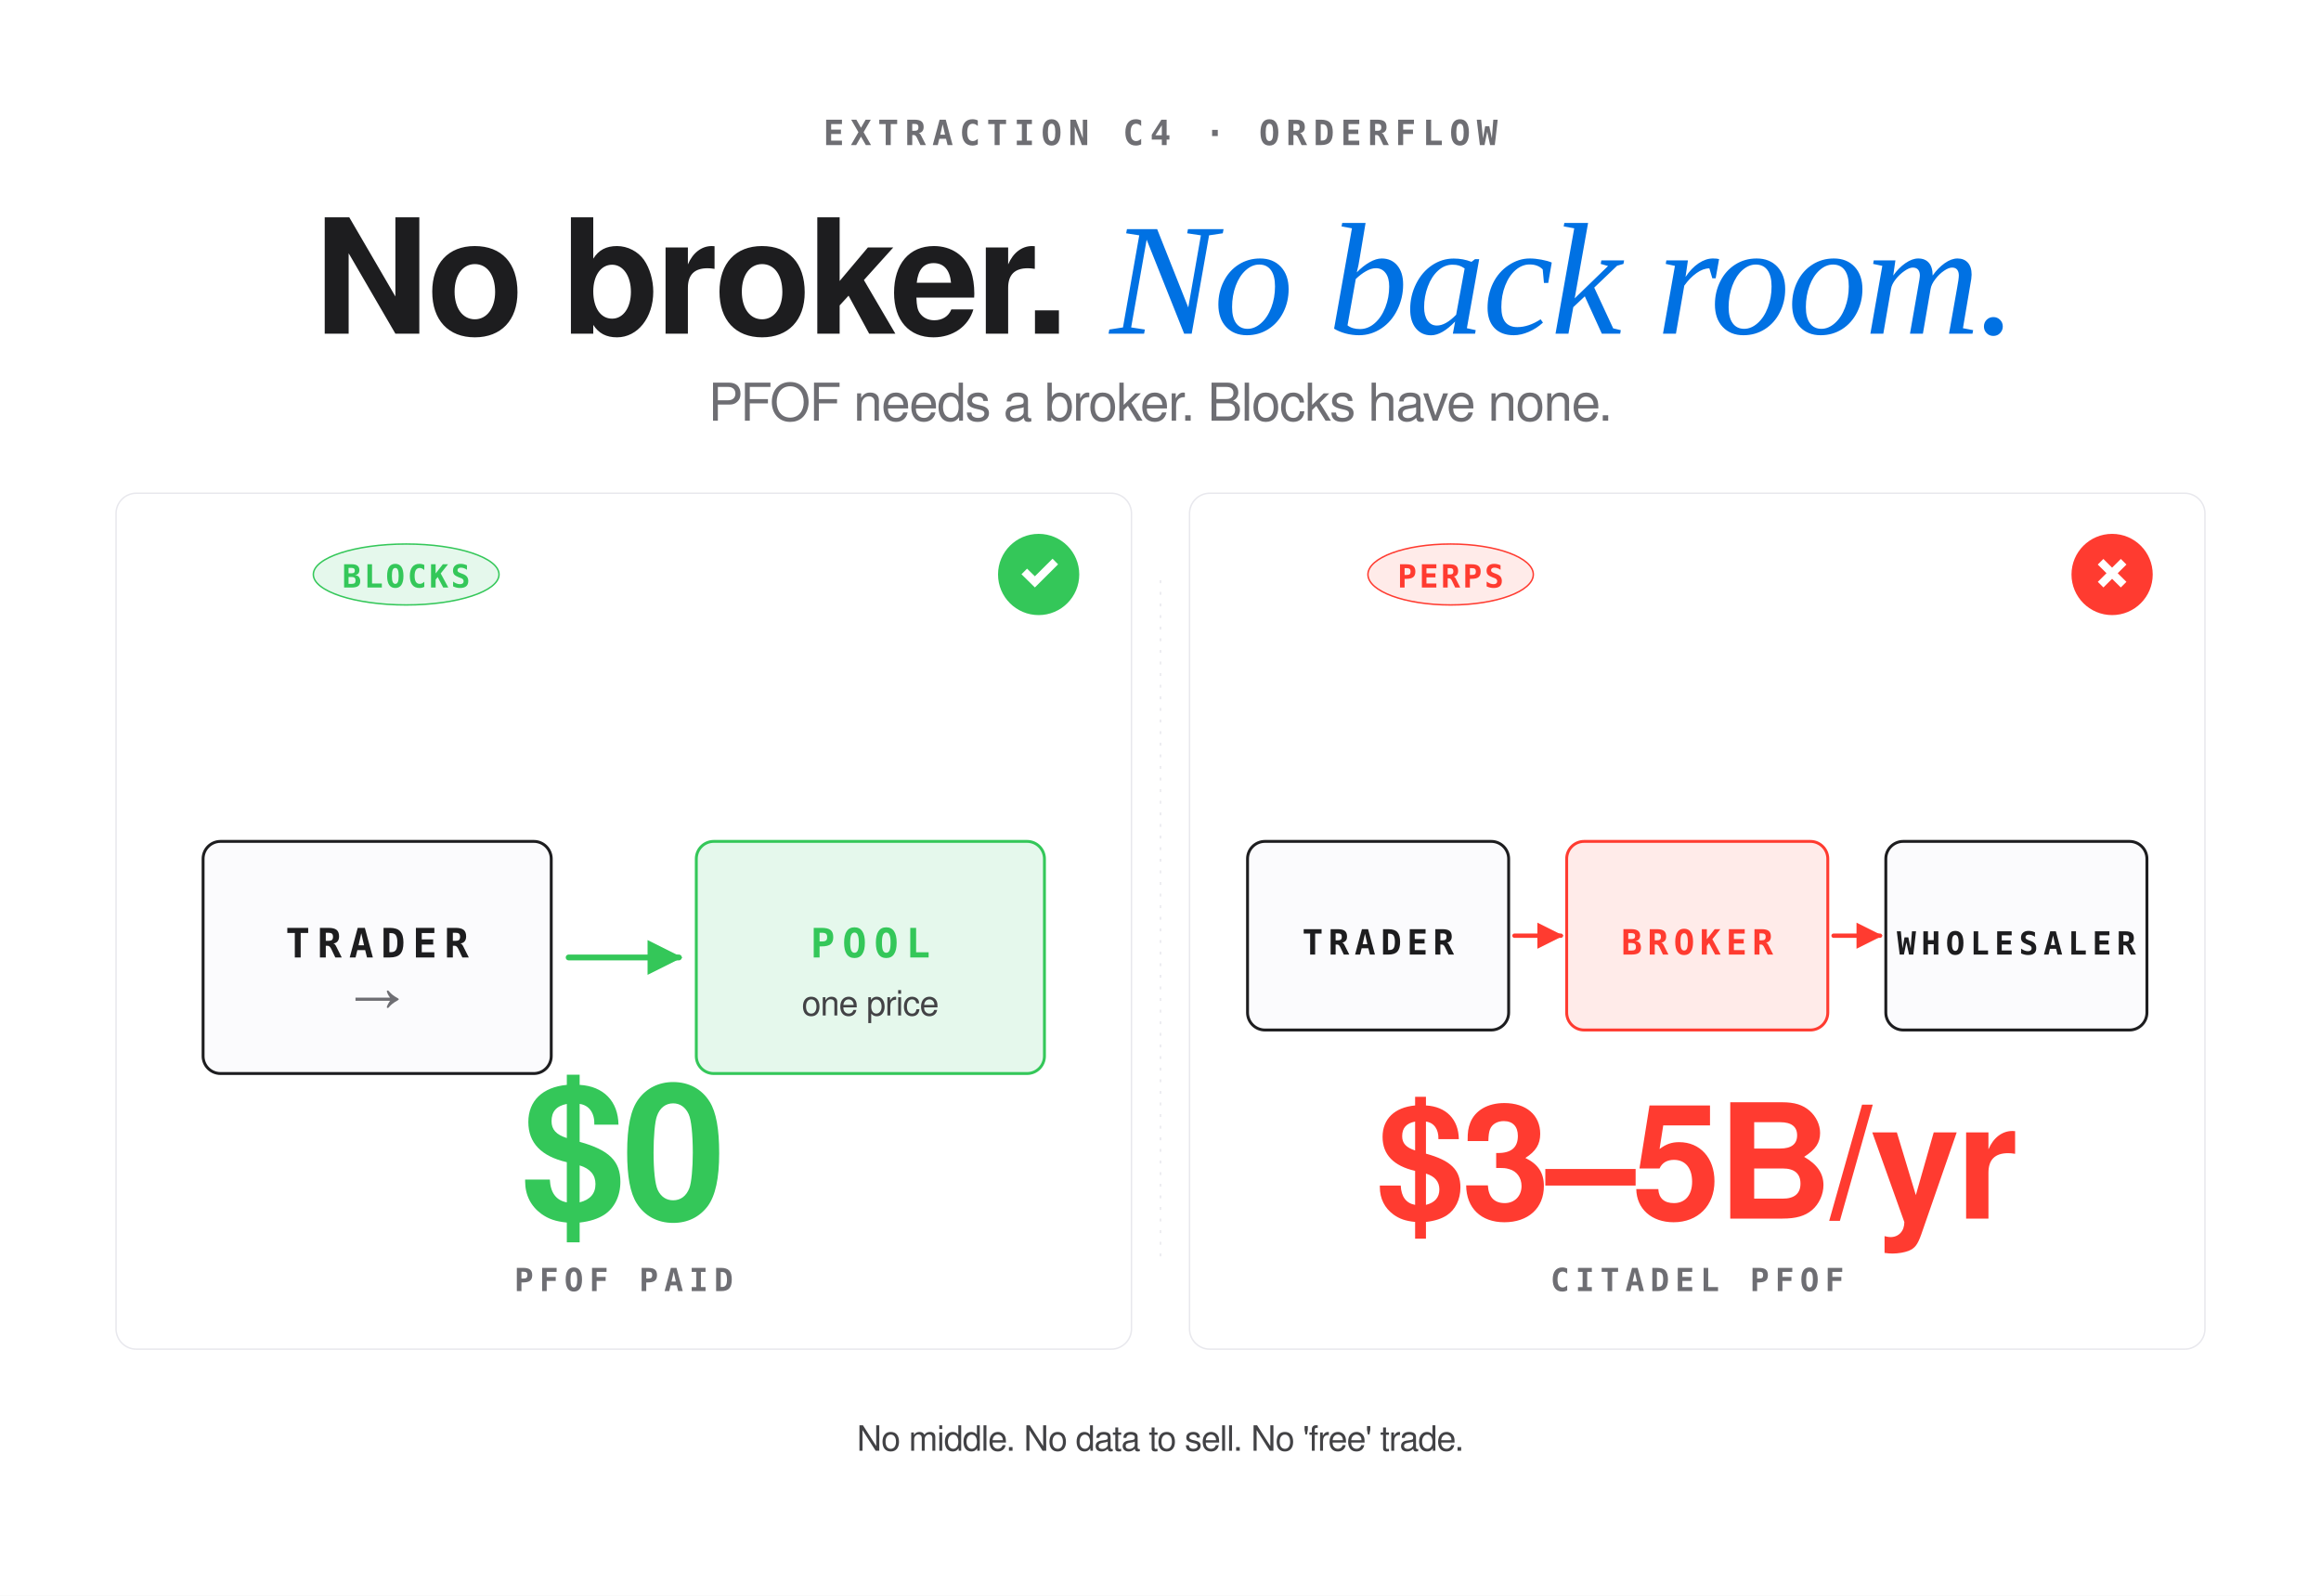
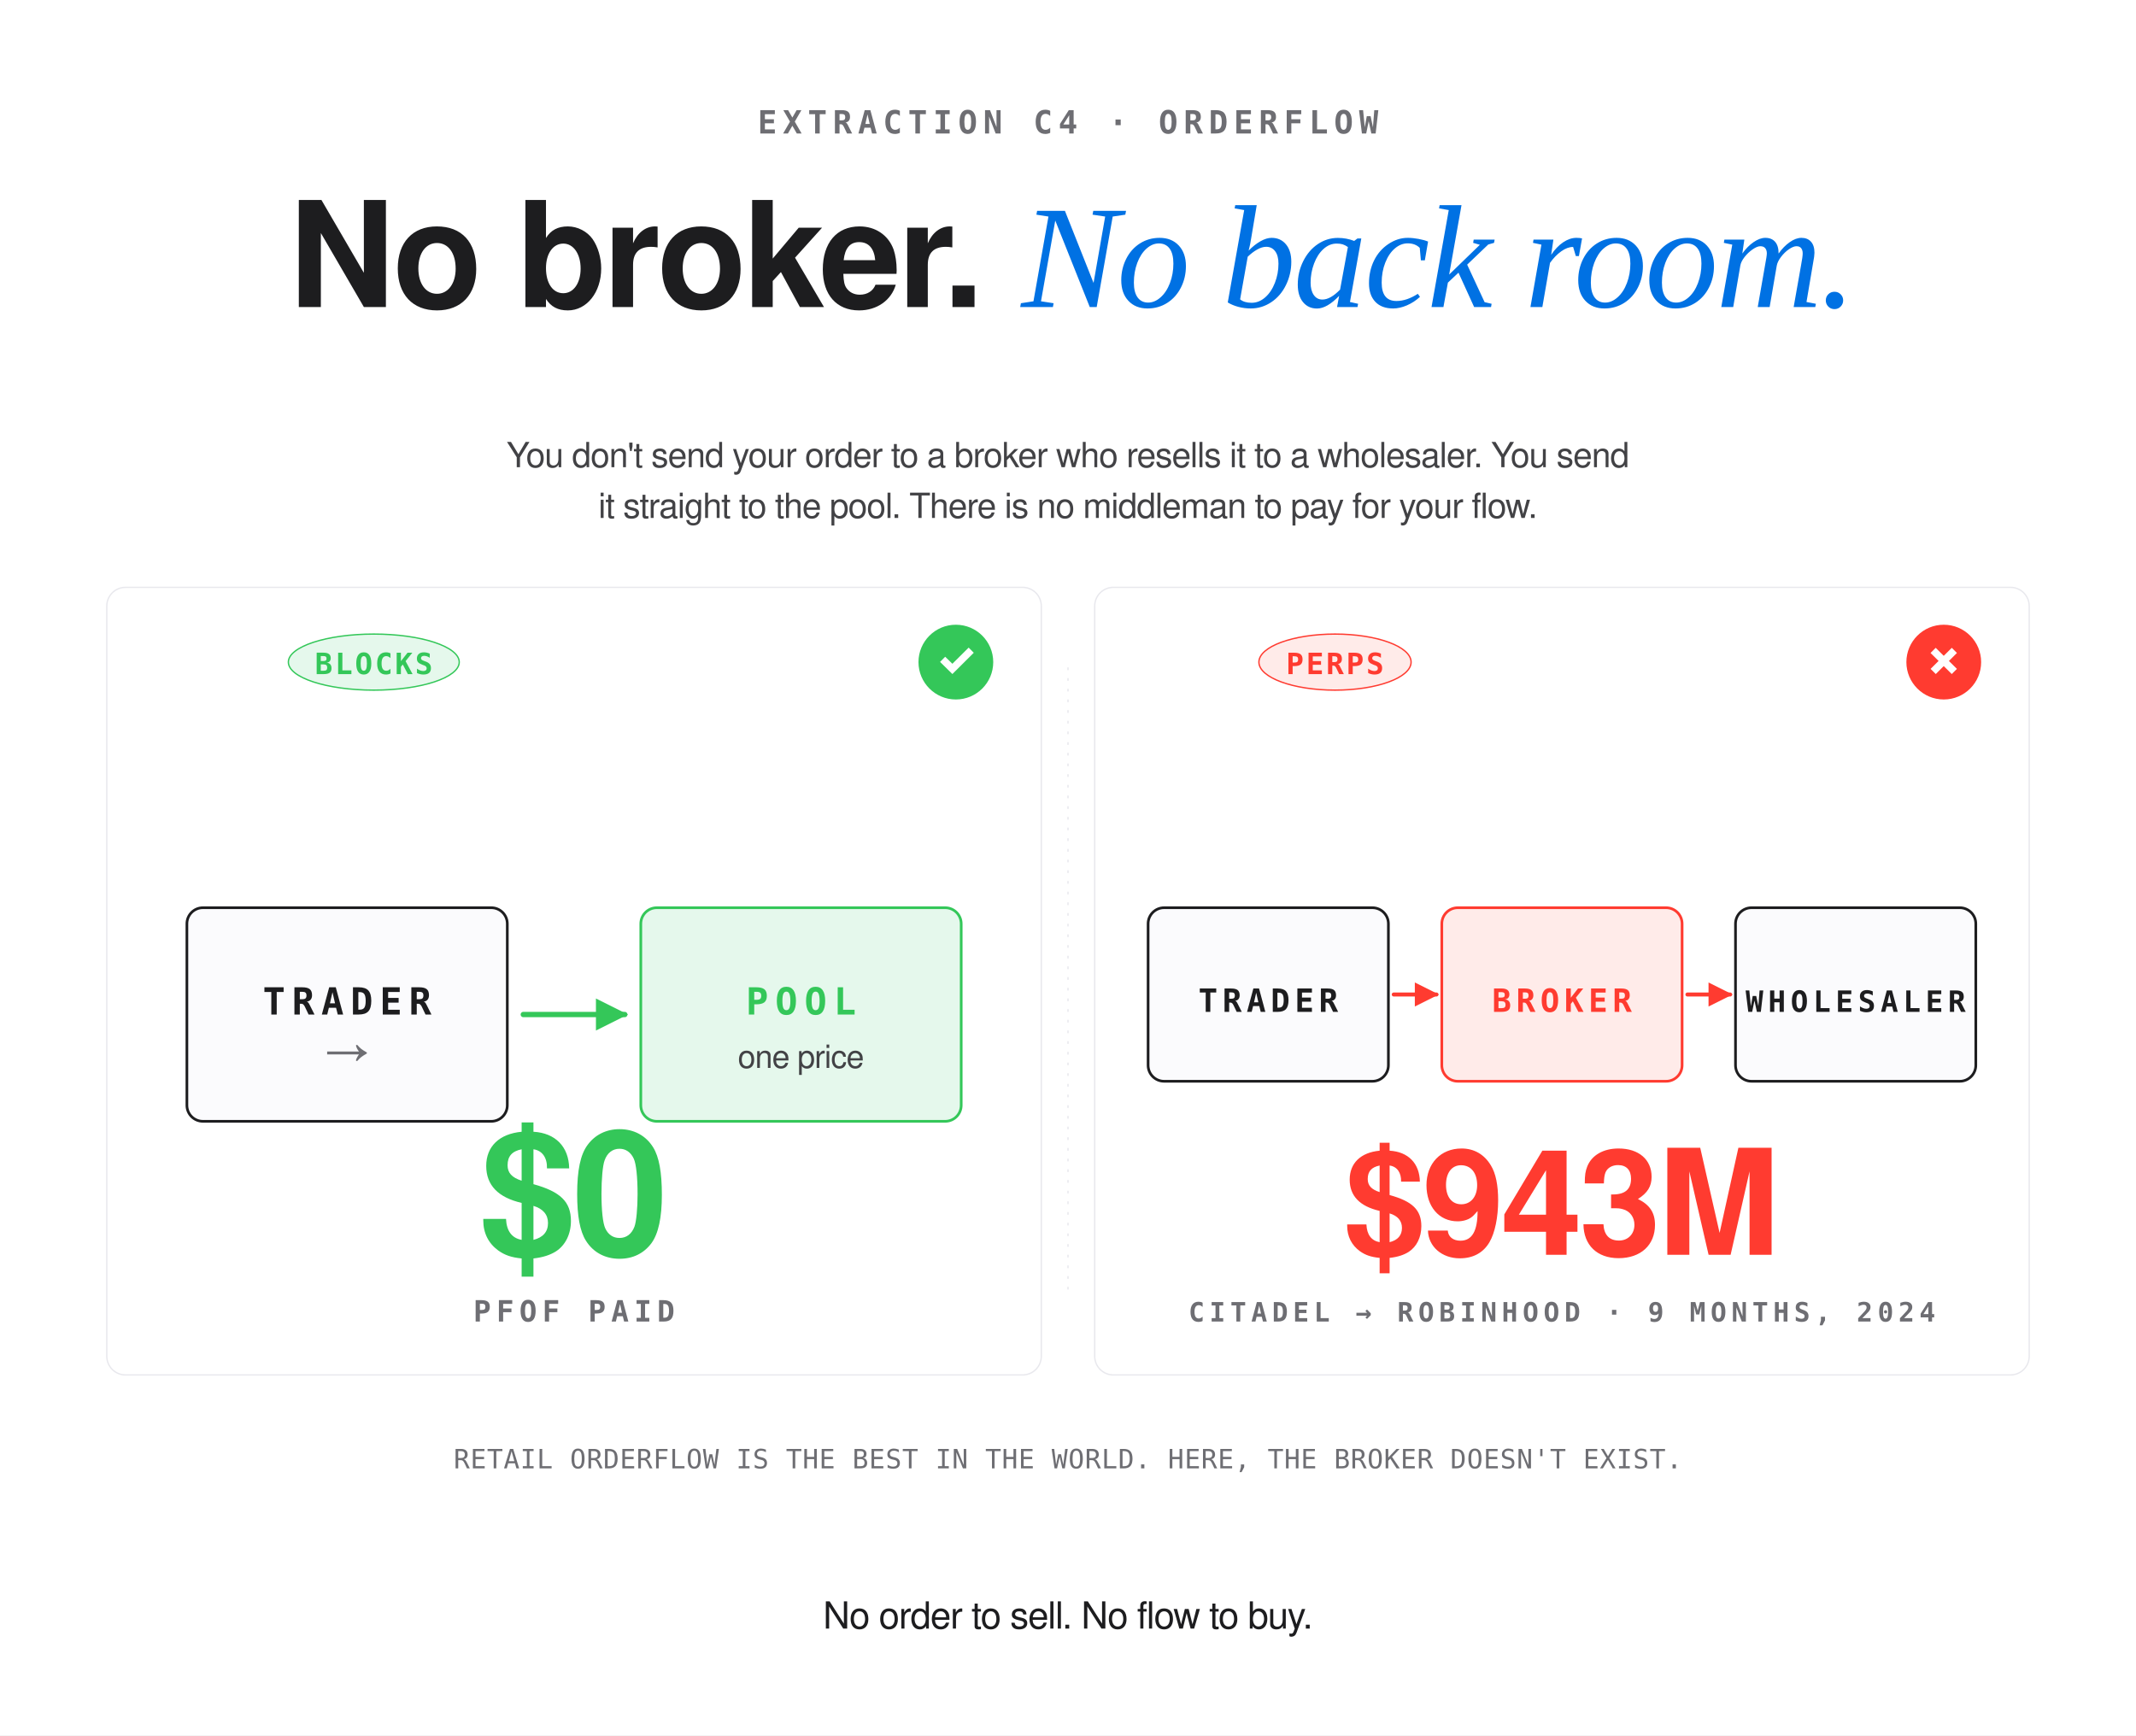
- <svg xmlns="http://www.w3.org/2000/svg" viewBox="0 0 1600 1100" width="1600" height="1100">
+ <svg xmlns="http://www.w3.org/2000/svg" viewBox="0 0 1600 1300" width="1600" height="1300">
  <defs>
    <marker id="arrInk" viewBox="0 0 10 10" refX="9" refY="5" markerWidth="6" markerHeight="6" orient="auto">
      <path d="M 0 0 L 10 5 L 0 10 z" fill="#1D1D1F" />
    </marker>
    <marker id="arrBlue" viewBox="0 0 10 10" refX="9" refY="5" markerWidth="6" markerHeight="6" orient="auto">
      <path d="M 0 0 L 10 5 L 0 10 z" fill="#0071E3" />
    </marker>
    <marker id="arrRed" viewBox="0 0 10 10" refX="9" refY="5" markerWidth="6" markerHeight="6" orient="auto">
      <path d="M 0 0 L 10 5 L 0 10 z" fill="#FF3B30" />
    </marker>
    <marker id="arrGreen" viewBox="0 0 10 10" refX="9" refY="5" markerWidth="6" markerHeight="6" orient="auto">
      <path d="M 0 0 L 10 5 L 0 10 z" fill="#34C759" />
    </marker>
    <marker id="arrInk3" viewBox="0 0 10 10" refX="9" refY="5" markerWidth="6" markerHeight="6" orient="auto">
      <path d="M 0 0 L 10 5 L 0 10 z" fill="#6E6E73" />
    </marker>
  </defs>
-   <rect x="0" y="0" width="1600" height="1100" rx="0" fill="#FFFFFF" />
+   <rect x="0" y="0" width="1600" height="1300" rx="0" fill="#FFFFFF" />
  <text x="800" y="100" text-anchor="middle" style="font-family:'SF Mono', 'JetBrains Mono', ui-monospace, Menlo, monospace;font-size:24px;font-weight:700;fill:#6E6E73;letter-spacing:4.32px">EXTRACTION C4 · ORDERFLOW</text>
  <text x="737" y="230" text-anchor="end" style="font-family:'SF Pro Display', 'Helvetica Neue', Helvetica, Arial, sans-serif;font-size:110px;font-weight:700;fill:#1D1D1F;letter-spacing:-2.42px">No broker.</text>
  <text x="765" y="230" text-anchor="start" style="font-family:'New York', 'Times New Roman', Georgia, serif;font-size:110px;font-weight:500;fill:#0071E3;font-style:italic;letter-spacing:-1.76px">No back room.</text>
-   <text x="800" y="290" text-anchor="middle" style="font-family:'SF Pro Text', 'Helvetica Neue', Helvetica, Arial, sans-serif;font-size:36px;font-weight:500;fill:#6E6E73;letter-spacing:-0.79px">PFOF needs a broker. Blocks have none.</text>
-   <rect x="80" y="340" width="700" height="590" rx="14" fill="#FFFFFF" stroke="#E8E8ED" stroke-width="1" />
-   <rect x="216" y="375" width="128" height="42" rx="980" fill="#E5F8EC" stroke="#34C759" stroke-width="1" />
-   <text x="280" y="405" text-anchor="middle" style="font-family:'SF Mono', 'JetBrains Mono', ui-monospace, Menlo, monospace;font-size:22px;font-weight:700;fill:#34C759;letter-spacing:1.76px">BLOCKS</text>
-   <circle cx="716" cy="396" r="28" fill="#34C759" />
-   <text x="716" y="406" text-anchor="middle" style="font-family:'SF Pro Text', 'Helvetica Neue', Helvetica, Arial, sans-serif;font-size:34px;font-weight:800;fill:#FFFFFF">✓</text>
-   <rect x="820" y="340" width="700" height="590" rx="14" fill="#FFFFFF" stroke="#E8E8ED" stroke-width="1" />
-   <rect x="943" y="375" width="114" height="42" rx="980" fill="#FFEBE9" stroke="#FF3B30" stroke-width="1" />
-   <text x="1000" y="405" text-anchor="middle" style="font-family:'SF Mono', 'JetBrains Mono', ui-monospace, Menlo, monospace;font-size:22px;font-weight:700;fill:#FF3B30;letter-spacing:1.76px">PERPS</text>
-   <circle cx="1456" cy="396" r="28" fill="#FF3B30" />
-   <text x="1456" y="406" text-anchor="middle" style="font-family:'SF Pro Text', 'Helvetica Neue', Helvetica, Arial, sans-serif;font-size:34px;font-weight:800;fill:#FFFFFF">✗</text>
-   <rect x="140" y="580" width="240" height="160" rx="12" fill="#FBFBFD" stroke="#1D1D1F" stroke-width="2" />
-   <text x="260" y="660" text-anchor="middle" style="font-family:'SF Mono', 'JetBrains Mono', ui-monospace, Menlo, monospace;font-size:28px;font-weight:800;fill:#1D1D1F;letter-spacing:5.04px">TRADER</text>
-   <text x="260" y="700" text-anchor="middle" style="font-family:'SF Pro Display', 'Helvetica Neue', Helvetica, Arial, sans-serif;font-size:36px;font-weight:800;fill:#6E6E73">→</text>
-   <rect x="480" y="580" width="240" height="160" rx="12" fill="#E5F8EC" stroke="#34C759" stroke-width="2" />
-   <text x="600" y="660" text-anchor="middle" style="font-family:'SF Mono', 'JetBrains Mono', ui-monospace, Menlo, monospace;font-size:28px;font-weight:800;fill:#34C759;letter-spacing:5.04px">POOL</text>
-   <text x="600" y="700" text-anchor="middle" style="font-family:'SF Pro Text', 'Helvetica Neue', Helvetica, Arial, sans-serif;font-size:24px;font-weight:500;fill:#424245;letter-spacing:-0.53px">one price</text>
-   <path d="M 392 660 L 468 660" fill="none" stroke="#34C759" stroke-width="4" stroke-linecap="round" stroke-linejoin="round" marker-end="url(#arrGreen)" />
-   <text x="430" y="840" text-anchor="middle" style="font-family:'SF Pro Display', 'Helvetica Neue', Helvetica, Arial, sans-serif;font-size:130px;font-weight:800;fill:#34C759;letter-spacing:-2.86px">$0</text>
-   <text x="430" y="890" text-anchor="middle" style="font-family:'SF Mono', 'JetBrains Mono', ui-monospace, Menlo, monospace;font-size:22px;font-weight:700;fill:#6E6E73;letter-spacing:3.96px">PFOF PAID</text>
-   <rect x="860" y="580" width="180" height="130" rx="12" fill="#FBFBFD" stroke="#1D1D1F" stroke-width="2" />
-   <text x="950" y="658" text-anchor="middle" style="font-family:'SF Mono', 'JetBrains Mono', ui-monospace, Menlo, monospace;font-size:24px;font-weight:800;fill:#1D1D1F;letter-spacing:3.6px">TRADER</text>
-   <rect x="1080" y="580" width="180" height="130" rx="12" fill="#FFEBE9" stroke="#FF3B30" stroke-width="2" />
-   <text x="1170" y="658" text-anchor="middle" style="font-family:'SF Mono', 'JetBrains Mono', ui-monospace, Menlo, monospace;font-size:24px;font-weight:800;fill:#FF3B30;letter-spacing:3.6px">BROKER</text>
-   <rect x="1300" y="580" width="180" height="130" rx="12" fill="#FBFBFD" stroke="#1D1D1F" stroke-width="2" />
-   <text x="1390" y="658" text-anchor="middle" style="font-family:'SF Mono', 'JetBrains Mono', ui-monospace, Menlo, monospace;font-size:22px;font-weight:800;fill:#1D1D1F;letter-spacing:3.6px">WHOLESALER</text>
-   <path d="M 1044 645 L 1076 645" fill="none" stroke="#FF3B30" stroke-width="3" stroke-linecap="round" stroke-linejoin="round" marker-end="url(#arrRed)" />
-   <path d="M 1264 645 L 1296 645" fill="none" stroke="#FF3B30" stroke-width="3" stroke-linecap="round" stroke-linejoin="round" marker-end="url(#arrRed)" />
-   <text x="1170" y="840" text-anchor="middle" style="font-family:'SF Pro Display', 'Helvetica Neue', Helvetica, Arial, sans-serif;font-size:110px;font-weight:800;fill:#FF3B30;letter-spacing:-2.42px">$3–5B/yr</text>
-   <text x="1170" y="890" text-anchor="middle" style="font-family:'SF Mono', 'JetBrains Mono', ui-monospace, Menlo, monospace;font-size:22px;font-weight:700;fill:#6E6E73;letter-spacing:3.96px">CITADEL PFOF</text>
-   <line x1="800" y1="400" x2="800" y2="870" stroke="#E8E8ED" stroke-width="1" stroke-dasharray="2 6" />
-   <text x="800" y="1000" text-anchor="middle" style="font-family:'SF Pro Text', 'Helvetica Neue', Helvetica, Arial, sans-serif;font-size:24px;font-weight:400;fill:#424245;letter-spacing:-0.53px">No middle. No data to sell. No 'free' trade.</text>
+   <text x="800" y="350" text-anchor="middle" style="font-family:'SF Pro Text', 'Helvetica Neue', Helvetica, Arial, sans-serif;font-size:26px;font-weight:500;fill:#424245;letter-spacing:-0.57px">You don't send your order to a broker who resells it to a wholesaler. You send</text>
+   <text x="800" y="388" text-anchor="middle" style="font-family:'SF Pro Text', 'Helvetica Neue', Helvetica, Arial, sans-serif;font-size:26px;font-weight:500;fill:#424245;letter-spacing:-0.57px">it straight to the pool. There is no middleman to pay for your flow.</text>
+   <rect x="80" y="440" width="700" height="590" rx="14" fill="#FFFFFF" stroke="#E8E8ED" stroke-width="1" />
+   <rect x="216" y="475" width="128" height="42" rx="980" fill="#E5F8EC" stroke="#34C759" stroke-width="1" />
+   <text x="280" y="505" text-anchor="middle" style="font-family:'SF Mono', 'JetBrains Mono', ui-monospace, Menlo, monospace;font-size:22px;font-weight:700;fill:#34C759;letter-spacing:1.76px">BLOCKS</text>
+   <circle cx="716" cy="496" r="28" fill="#34C759" />
+   <text x="716" y="506" text-anchor="middle" style="font-family:'SF Pro Text', 'Helvetica Neue', Helvetica, Arial, sans-serif;font-size:34px;font-weight:800;fill:#FFFFFF">✓</text>
+   <rect x="820" y="440" width="700" height="590" rx="14" fill="#FFFFFF" stroke="#E8E8ED" stroke-width="1" />
+   <rect x="943" y="475" width="114" height="42" rx="980" fill="#FFEBE9" stroke="#FF3B30" stroke-width="1" />
+   <text x="1000" y="505" text-anchor="middle" style="font-family:'SF Mono', 'JetBrains Mono', ui-monospace, Menlo, monospace;font-size:22px;font-weight:700;fill:#FF3B30;letter-spacing:1.76px">PERPS</text>
+   <circle cx="1456" cy="496" r="28" fill="#FF3B30" />
+   <text x="1456" y="506" text-anchor="middle" style="font-family:'SF Pro Text', 'Helvetica Neue', Helvetica, Arial, sans-serif;font-size:34px;font-weight:800;fill:#FFFFFF">✗</text>
+   <rect x="140" y="680" width="240" height="160" rx="12" fill="#FBFBFD" stroke="#1D1D1F" stroke-width="2" />
+   <text x="260" y="760" text-anchor="middle" style="font-family:'SF Mono', 'JetBrains Mono', ui-monospace, Menlo, monospace;font-size:28px;font-weight:800;fill:#1D1D1F;letter-spacing:5.04px">TRADER</text>
+   <text x="260" y="800" text-anchor="middle" style="font-family:'SF Pro Display', 'Helvetica Neue', Helvetica, Arial, sans-serif;font-size:36px;font-weight:800;fill:#6E6E73">→</text>
+   <rect x="480" y="680" width="240" height="160" rx="12" fill="#E5F8EC" stroke="#34C759" stroke-width="2" />
+   <text x="600" y="760" text-anchor="middle" style="font-family:'SF Mono', 'JetBrains Mono', ui-monospace, Menlo, monospace;font-size:28px;font-weight:800;fill:#34C759;letter-spacing:5.04px">POOL</text>
+   <text x="600" y="800" text-anchor="middle" style="font-family:'SF Pro Text', 'Helvetica Neue', Helvetica, Arial, sans-serif;font-size:24px;font-weight:500;fill:#424245;letter-spacing:-0.53px">one price</text>
+   <path d="M 392 760 L 468 760" fill="none" stroke="#34C759" stroke-width="4" stroke-linecap="round" stroke-linejoin="round" marker-end="url(#arrGreen)" />
+   <text x="430" y="940" text-anchor="middle" style="font-family:'SF Pro Display', 'Helvetica Neue', Helvetica, Arial, sans-serif;font-size:130px;font-weight:800;fill:#34C759;letter-spacing:-2.86px">$0</text>
+   <text x="430" y="990" text-anchor="middle" style="font-family:'SF Mono', 'JetBrains Mono', ui-monospace, Menlo, monospace;font-size:22px;font-weight:700;fill:#6E6E73;letter-spacing:3.96px">PFOF PAID</text>
+   <rect x="860" y="680" width="180" height="130" rx="12" fill="#FBFBFD" stroke="#1D1D1F" stroke-width="2" />
+   <text x="950" y="758" text-anchor="middle" style="font-family:'SF Mono', 'JetBrains Mono', ui-monospace, Menlo, monospace;font-size:24px;font-weight:800;fill:#1D1D1F;letter-spacing:3.6px">TRADER</text>
+   <rect x="1080" y="680" width="180" height="130" rx="12" fill="#FFEBE9" stroke="#FF3B30" stroke-width="2" />
+   <text x="1170" y="758" text-anchor="middle" style="font-family:'SF Mono', 'JetBrains Mono', ui-monospace, Menlo, monospace;font-size:24px;font-weight:800;fill:#FF3B30;letter-spacing:3.6px">BROKER</text>
+   <rect x="1300" y="680" width="180" height="130" rx="12" fill="#FBFBFD" stroke="#1D1D1F" stroke-width="2" />
+   <text x="1390" y="758" text-anchor="middle" style="font-family:'SF Mono', 'JetBrains Mono', ui-monospace, Menlo, monospace;font-size:22px;font-weight:800;fill:#1D1D1F;letter-spacing:3.6px">WHOLESALER</text>
+   <path d="M 1044 745 L 1076 745" fill="none" stroke="#FF3B30" stroke-width="3" stroke-linecap="round" stroke-linejoin="round" marker-end="url(#arrRed)" />
+   <path d="M 1264 745 L 1296 745" fill="none" stroke="#FF3B30" stroke-width="3" stroke-linecap="round" stroke-linejoin="round" marker-end="url(#arrRed)" />
+   <text x="1170" y="940" text-anchor="middle" style="font-family:'SF Pro Display', 'Helvetica Neue', Helvetica, Arial, sans-serif;font-size:110px;font-weight:800;fill:#FF3B30;letter-spacing:-2.42px">$943M</text>
+   <text x="1170" y="990" text-anchor="middle" style="font-family:'SF Mono', 'JetBrains Mono', ui-monospace, Menlo, monospace;font-size:20px;font-weight:700;fill:#6E6E73;letter-spacing:3.6px">CITADEL → ROBINHOOD · 9 MONTHS, 2024</text>
+   <line x1="800" y1="500" x2="800" y2="970" stroke="#E8E8ED" stroke-width="1" stroke-dasharray="2 6" />
+   <text x="800" y="1100" text-anchor="middle" style="font-family:'SF Mono', 'JetBrains Mono', ui-monospace, Menlo, monospace;font-size:20px;font-weight:500;fill:#6E6E73;letter-spacing:0.4px">RETAIL ORDERFLOW IS THE BEST IN THE WORLD. HERE, THE BROKER DOESN'T EXIST.</text>
+   <text x="800" y="1220" text-anchor="middle" style="font-family:'SF Pro Text', 'Helvetica Neue', Helvetica, Arial, sans-serif;font-size:28px;font-weight:500;fill:#1D1D1F;letter-spacing:-0.62px">No order to sell. No flow to buy.</text>
</svg>
